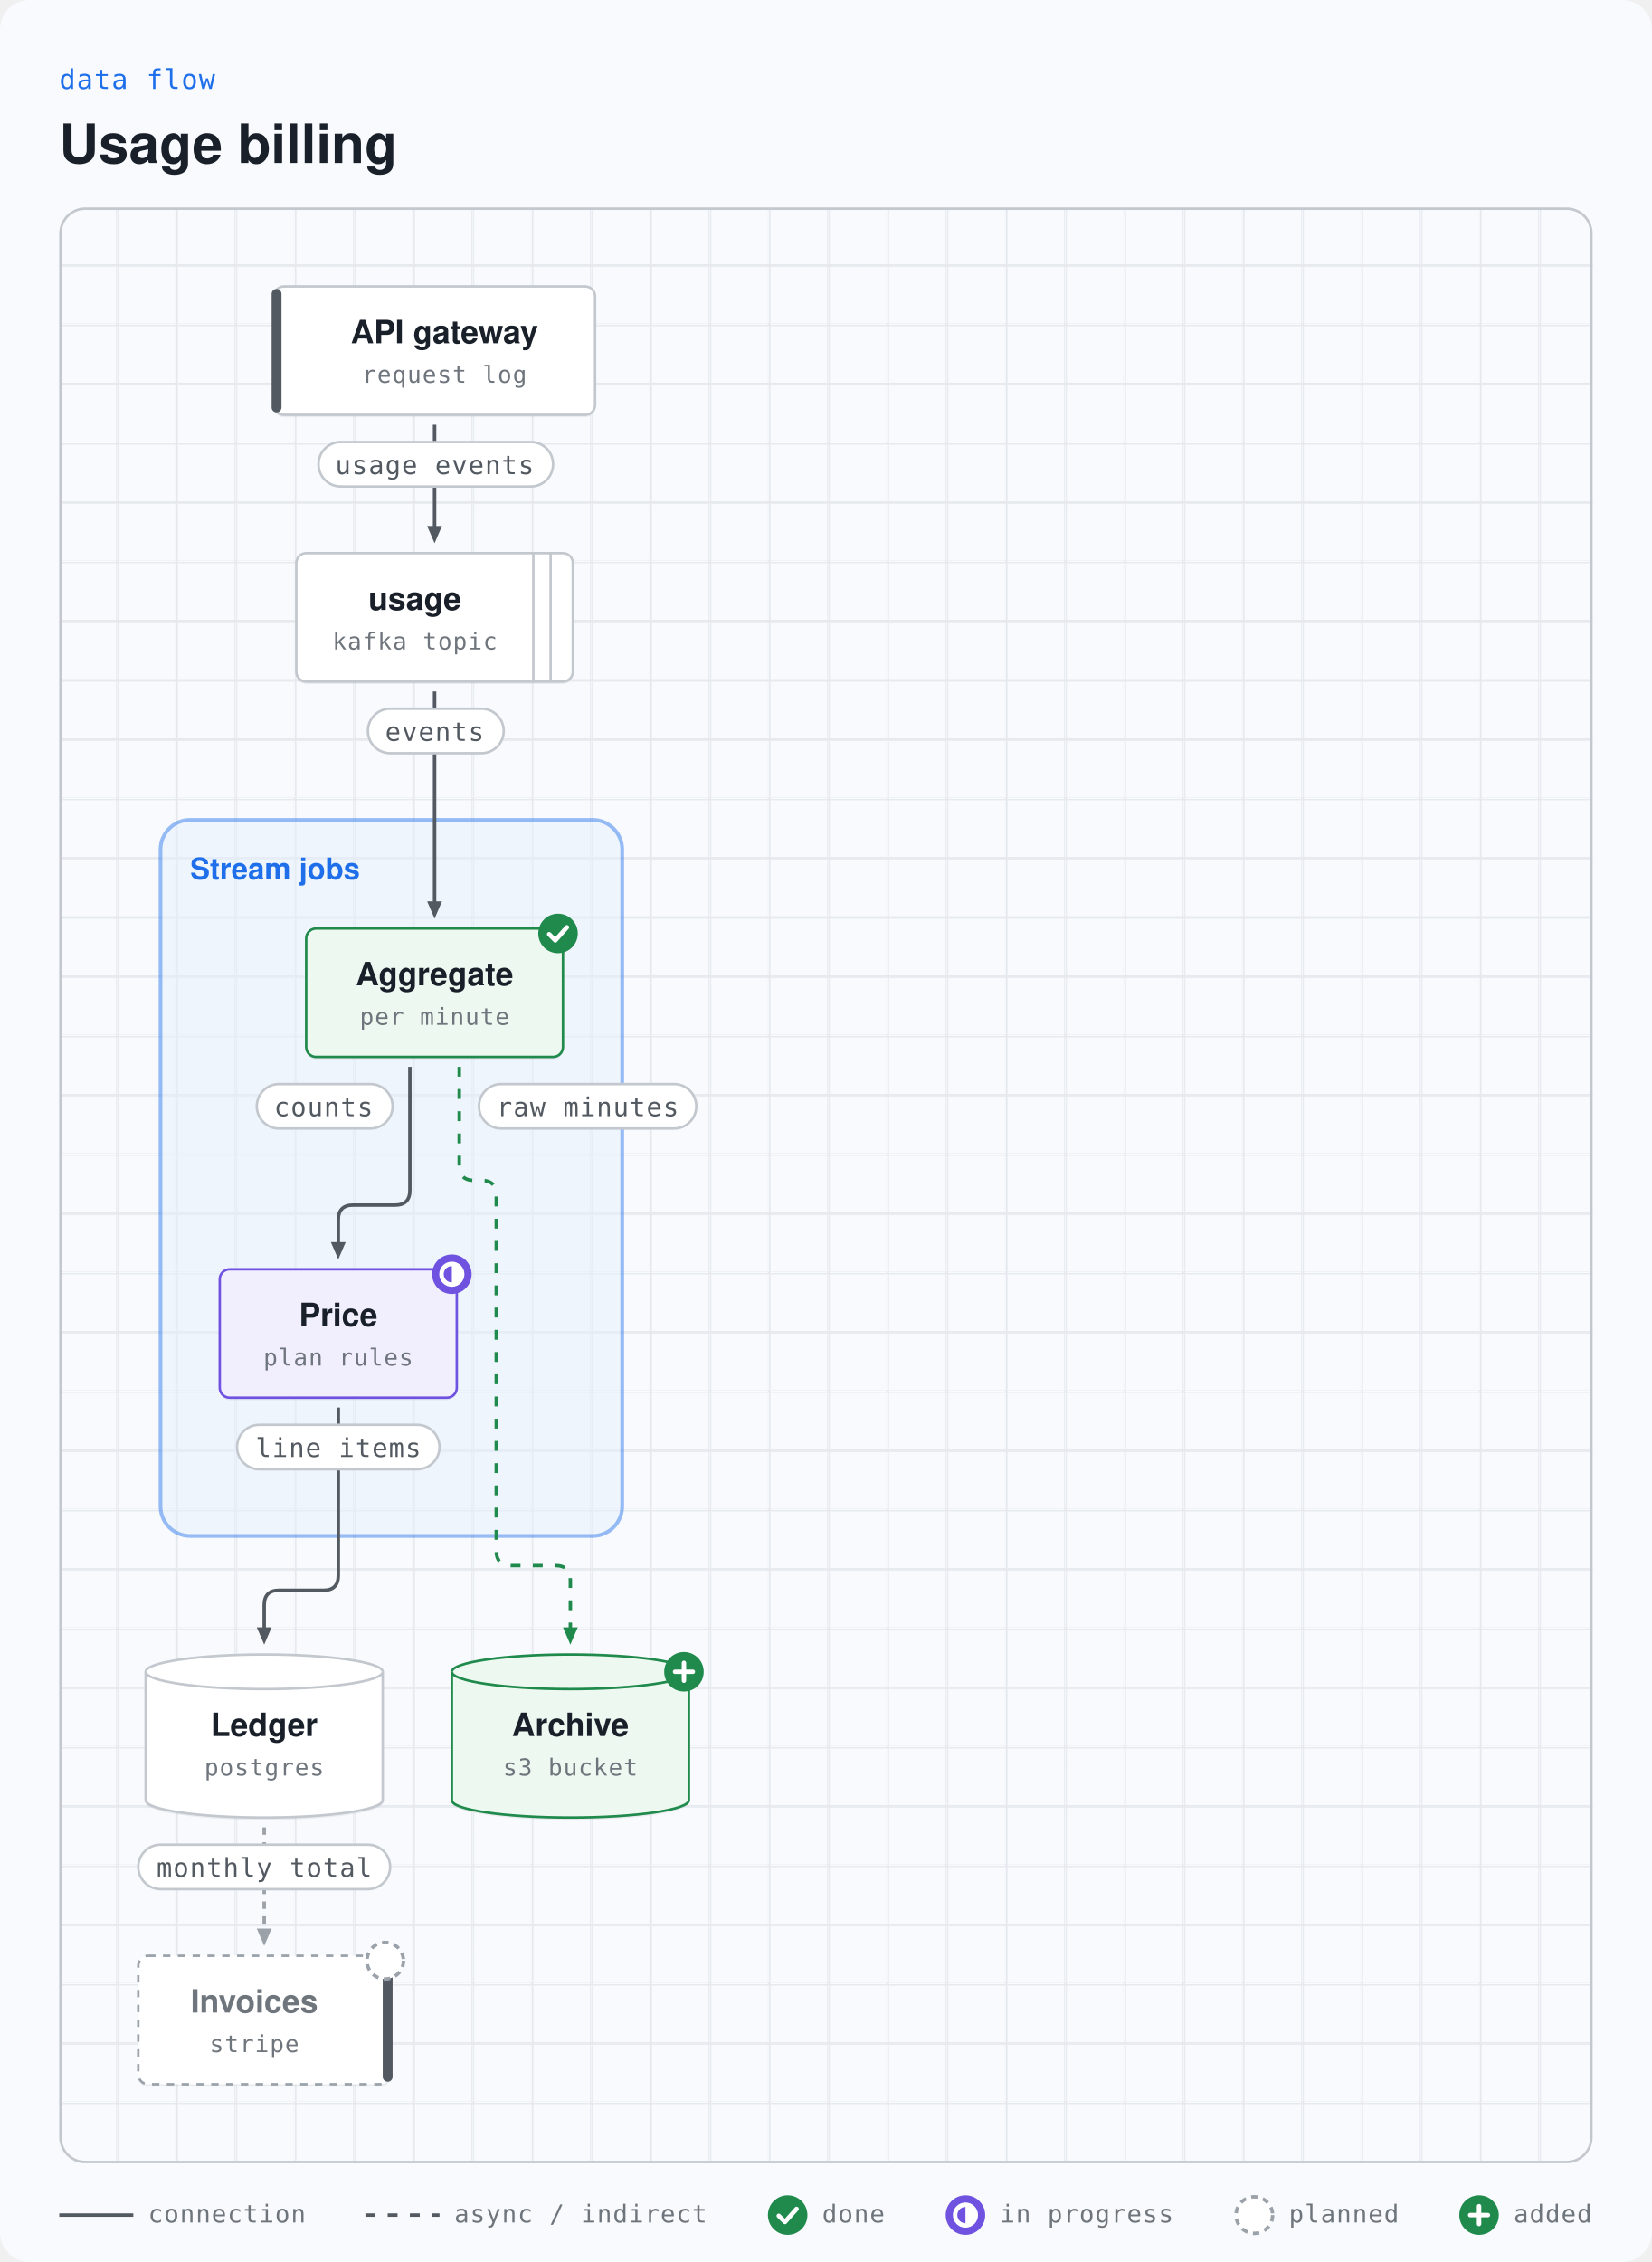
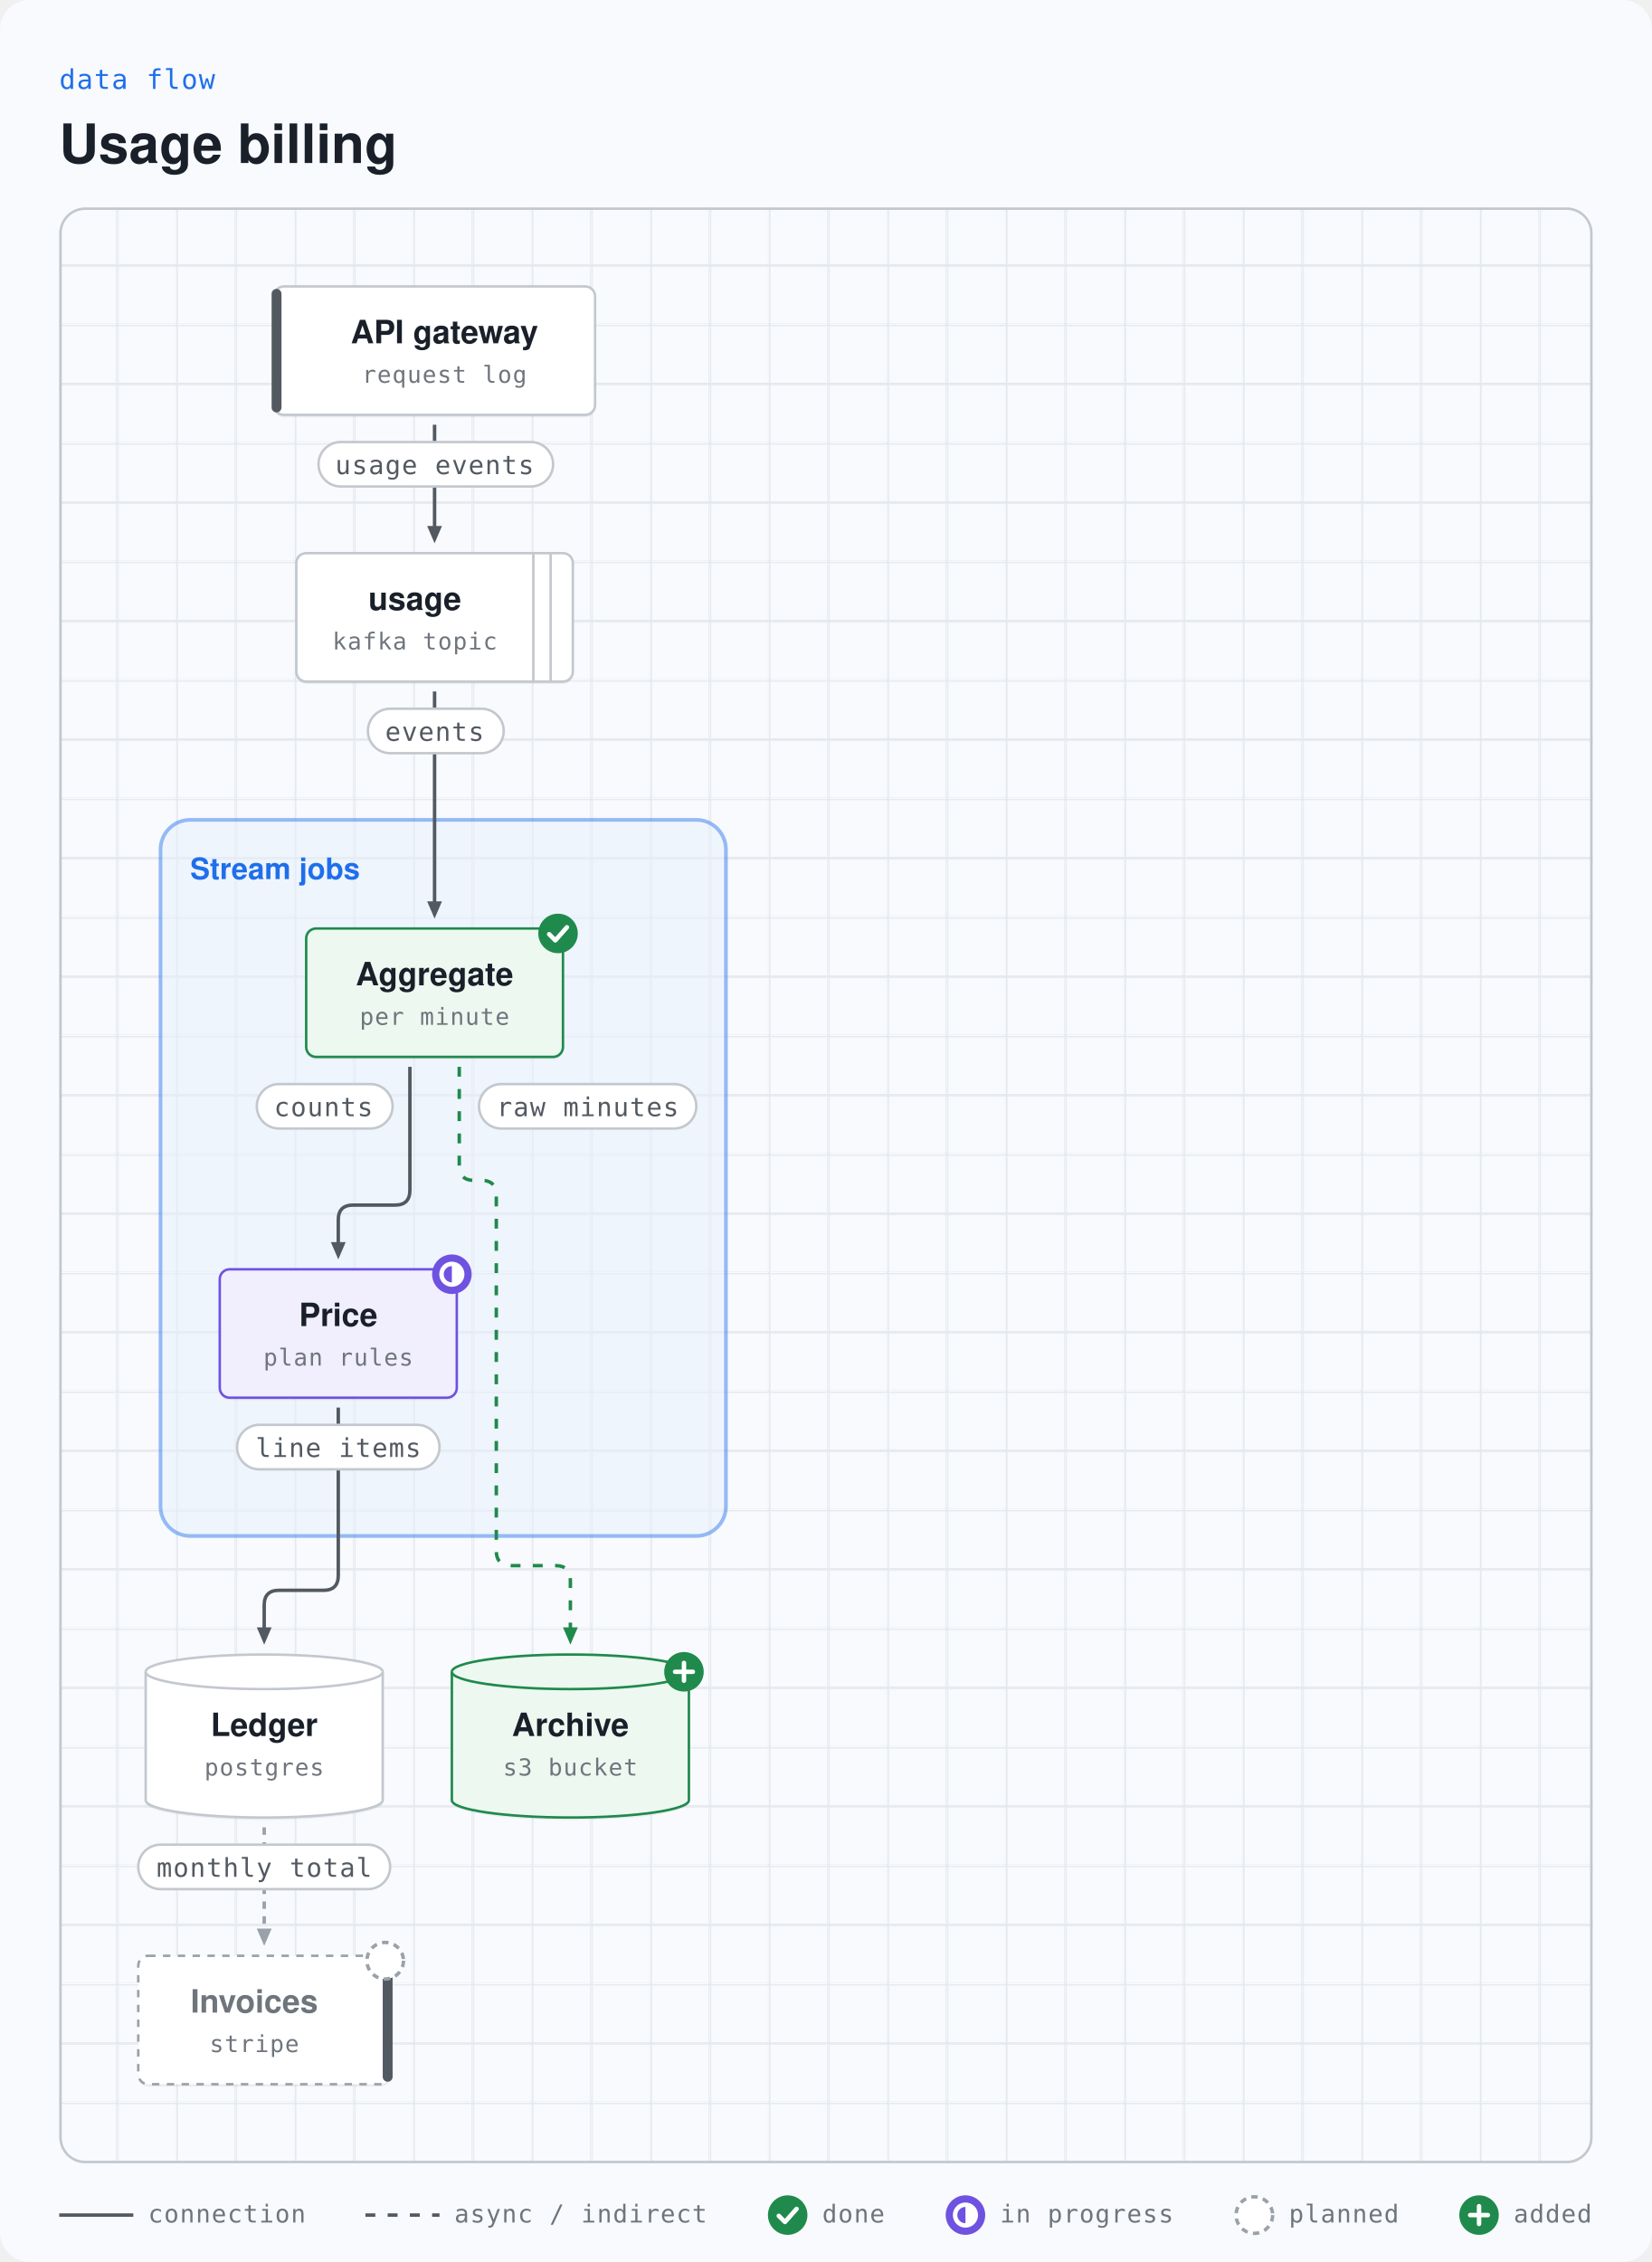
<svg xmlns="http://www.w3.org/2000/svg" width="669" height="916" viewBox="0 0 669 916" role="img" aria-label="Usage billing">
  <style>text{font-family:Geist,ui-sans-serif,system-ui,-apple-system,"Segoe UI",Helvetica,Arial,sans-serif;fill:#192029}.mo{font-family:"JetBrains Mono",ui-monospace,"SF Mono",Menlo,Consolas,monospace;letter-spacing:.04em}.pg{fill:#f8fafd}.gr{fill:none;stroke:#e5e8ed}.cv{fill:none;stroke:#c3c8ce}.kk{font-size:11px;fill:#1f6feb}.t{font-size:22px;font-weight:700}.lg{font-size:10px;fill:#6f757c}.g{fill:#e6f0fd;fill-opacity:.5;stroke:#1f6feb;stroke-opacity:.45;stroke-width:1.5}.gv{fill:#fbeadc;fill-opacity:.5;stroke:#dd7b2b;stroke-opacity:1}.gn{fill:none;stroke-dasharray:5 4}.gl{font-size:12px;font-weight:600;fill:#1f6feb}.glv{fill:#a64b00}.gp{fill:none}.sh{fill:#192029;fill-opacity:.06}.ti{fill:#fff;stroke:#c3c8ce}.td{fill:#1a2028;stroke:#1a2028}.x{stroke-dasharray:4 3}.ic{fill:none;stroke:#323841;stroke-width:1.5;stroke-linecap:round;stroke-linejoin:round}.nm{font-size:13px;font-weight:600;text-anchor:middle}.ro{font-size:9.5px;fill:#6f757c;text-anchor:middle}.vl{fill:#f8fafd;fill-opacity:.78}.cd{fill:#fff;stroke:#c3c8ce}.e{fill:none;stroke:#535961;stroke-width:1.4}.em{stroke:#1f6feb;stroke-width:1.6}.d{stroke-dasharray:4 5}.a{fill:#535961}.am{fill:#1f6feb}.el{font-size:10.5px;fill:#535961;text-anchor:middle;paint-order:stroke;stroke:#f8fafd;stroke-width:4px;stroke-linejoin:round}.lm{fill:#1f6feb}.ls{text-anchor:start}.ll{stroke:#c3c8ce;stroke-dasharray:3 4}.k{fill:none;stroke:#fff;stroke-width:1.8;stroke-linecap:round;stroke-linejoin:round}.kf{fill:#fff}.bq{fill:#fff;stroke:#c3c8ce;stroke-width:1.4}.bp{fill:#fff;stroke:#9aa1a9;stroke-width:1.4;stroke-dasharray:2.6 2.2}.ti.s1,.ti.s4,.cd.s1,.cd.s4,.e.s1,.e.s4,.g.s1,.g.s4{stroke:#1f8a4c;stroke-opacity:1}.cd.s1,.cd.s4{fill:#edf8f1}.a.s1,.a.s4,.b.s1,.b.s4{fill:#1f8a4c}.ti.s2,.cd.s2,.e.s2,.g.s2{stroke:#6f52e0;stroke-opacity:1}.cd.s2{fill:#f1eefe}.a.s2,.b.s2{fill:#6f52e0}.ti.s3,.cd.s3,.e.s3,.g.s3{stroke:#9aa1a9;stroke-opacity:1;stroke-dasharray:3 3}.a.s3{fill:#9aa1a9}.ti.s5,.cd.s5,.e.s5,.g.s5{stroke:#b06d08;stroke-opacity:1}.cd.s5{fill:#fdf4e3}.a.s5,.b.s5{fill:#b06d08}.ti.s6,.cd.s6,.e.s6,.g.s6{stroke:#cc3340;stroke-opacity:1}.cd.s6{fill:#fdeeee}.a.s6,.b.s6{fill:#cc3340}.ti.s1,.ti.s2,.ti.s4,.ti.s5,.ti.s6{stroke-width:1.5}.p3{fill:#6f757c}.p6{fill:#6f757c;text-decoration:line-through}.oa{stroke-dasharray:none}@media(prefers-color-scheme:dark){text{fill:#e8ebf1}.pg{fill:#0e1217}.gr{stroke:#1b2025}.cv{stroke:#3c434c}.kk,.gl{fill:#569fff}.lg,.ro,.p3,.p6{fill:#8a9098}.g{fill:#1a2a3f;fill-opacity:.35;stroke:#569fff;stroke-opacity:.5}.gv{fill:#2f2115;fill-opacity:.4;stroke:#e0843e;stroke-opacity:1}.gn{fill:none}.glv{fill:#f2a26a}.gp{fill:#fff}.vl{fill:#0e1217}.cd{fill:#161b21;stroke:#3c434c}.e{stroke:#a0a5ac}.em{stroke:#569fff}.a{fill:#a0a5ac}.am{fill:#569fff}.el{fill:#a0a5ac;stroke:#0e1217}.lm{fill:#569fff}.ll{stroke:#3c434c}.k{stroke:#0e1217}.kf{fill:#0e1217}.bq{fill:#161b21;stroke:#3c434c}.bp{fill:#161b21;stroke:#6c737c}.ti.s1,.ti.s4,.cd.s1,.cd.s4,.e.s1,.e.s4,.g.s1,.g.s4{stroke:#4cc27a}.cd.s1,.cd.s4{fill:#13281c}.a.s1,.a.s4,.b.s1,.b.s4{fill:#4cc27a}.ti.s2,.cd.s2,.e.s2,.g.s2{stroke:#a48cff}.cd.s2{fill:#211a3d}.a.s2,.b.s2{fill:#a48cff}.ti.s3,.cd.s3,.e.s3,.g.s3{stroke:#6c737c}.a.s3{fill:#6c737c}.ti.s5,.cd.s5,.e.s5,.g.s5{stroke:#dba13a}.cd.s5{fill:#2b2212}.a.s5,.b.s5{fill:#dba13a}.ti.s6,.cd.s6,.e.s6,.g.s6{stroke:#f0626c}.cd.s6{fill:#2e1618}.a.s6,.b.s6{fill:#f0626c}}.tk{fill:none;stroke:#535961;stroke-width:4;stroke-linecap:round}.pl{fill:#fff;stroke:#c3c8ce}.el.ip{stroke-width:0}@media(prefers-color-scheme:dark){.tk{stroke:#a0a5ac}.pl{fill:#161b21;stroke:#3c434c}}</style>
  <defs>
    <pattern id="gr" width="24" height="24" patternUnits="userSpaceOnUse" x="23" y="83">
      <path class="gr" d="M24 .5H.5V24" />
    </pattern>
    <g id="b1">
      <circle r="8" class="b s1" />
      <path class="k" d="M-3.6 .3l2.5 2.5 4.7-5.3" />
    </g>
    <g id="b2">
      <circle r="8" class="b s2" />
      <circle r="4.2" class="k" />
      <path class="kf" d="M0-4.2a4.2 4.2 0 0 1 0 8.4z" />
    </g>
    <g id="b3">
      <circle r="7.4" class="bp" />
    </g>
    <g id="b4">
      <circle r="8" class="b s4" />
      <path class="k" d="M-3.6 0h7.2M0-3.6v7.2" />
    </g>
  </defs>
  <rect class="pg" width="669" height="916" rx="12" />
  <text class="kk mo" x="24" y="36">data flow</text>
  <text class="t" x="24" y="66">Usage billing</text>
  <rect fill="url(#gr)" x="24" y="84" width="621" height="792" rx="10" />
  <rect class="cv" x="24.5" y="84.5" width="620" height="791" rx="10" />
  <g data-k="group" data-id="stream" data-s="">
-     <rect class="g" x="65" y="332" width="187" height="290" rx="12" />
+     <rect class="g" x="65" y="332" width="229" height="290" rx="12" />
  </g>
  <g data-k="edge" data-i="0" data-from="meter" data-to="kafka" data-s="">
    <path class="e rt" d="M176 172L176 215" />
    <path class="a" d="M176 220L173 213L179 213z" />
  </g>
  <g data-k="edge" data-i="1" data-from="kafka" data-to="agg" data-s="">
    <path class="e rt" d="M176 280L176 367" />
    <path class="a" d="M176 372L173 365L179 365z" />
  </g>
  <g data-k="edge" data-i="2" data-from="agg" data-to="price" data-s="">
    <path class="e rt" d="M166 432L166 482Q166 488 160 488L143 488Q137 488 137 494L137 505" />
    <path class="a" d="M137 510L134 503L140 503z" />
  </g>
  <g data-k="edge" data-i="3" data-from="agg" data-to="s3" data-s="add">
    <path class="e d s4 rt" d="M186 432L186 472Q186 478 192 478L195 478Q201 478 201 484L201 628Q201 634 207 634L225 634Q231 634 231 640L231 661" />
    <path class="a s4" d="M231 666L228 659L234 659z" />
  </g>
  <g data-k="edge" data-i="4" data-from="price" data-to="ledger" data-s="">
    <path class="e rt" d="M137 570L137 638Q137 644 131 644L113 644Q107 644 107 650L107 661" />
    <path class="a" d="M107 666L104 659L110 659z" />
  </g>
  <g data-k="edge" data-i="5" data-from="ledger" data-to="inv" data-s="plan">
    <path class="e s3 rt" d="M107 740L107 783" />
    <path class="a s3" d="M107 788L104 781L110 781z" />
  </g>
  <g data-k="node" data-id="meter" data-s="">
    <rect class="sh" x="111" y="117" width="130" height="52" rx="4" />
    <rect class="cd" x="111" y="116" width="130" height="52" rx="4" />
    <path class="tk" d="M112 119v46" />
    <text class="nm" x="180" y="139">API gateway</text>
    <text class="ro mo" x="180" y="155">request log</text>
  </g>
  <g data-k="group" data-id="stream" data-s="">
    <text class="gl" x="77" y="356">Stream jobs</text>
  </g>
  <g data-k="node" data-id="agg" data-s="done">
    <rect class="sh" x="124" y="377" width="104" height="52" rx="4" />
    <rect class="cd s1" x="124" y="376" width="104" height="52" rx="4" />
    <text class="nm" x="176" y="399">Aggregate</text>
    <text class="ro mo" x="176" y="415">per minute</text>
    <use href="#b1" x="226" y="378" />
  </g>
  <g data-k="node" data-id="price" data-s="wip">
    <rect class="sh" x="89" y="515" width="96" height="52" rx="4" />
    <rect class="cd s2" x="89" y="514" width="96" height="52" rx="4" />
    <text class="nm" x="137" y="537">Price</text>
    <text class="ro mo" x="137" y="553">plan rules</text>
    <use href="#b2" x="183" y="516" />
  </g>
  <g data-k="node" data-id="kafka" data-s="">
    <rect class="sh" x="120" y="225" width="112" height="52" rx="4" />
    <rect class="cd" x="120" y="224" width="112" height="52" rx="4" />
    <path class="cd" d="M216 224v52M223 224v52" />
    <text class="nm" x="168" y="247">usage</text>
    <text class="ro mo" x="168" y="263">kafka topic</text>
  </g>
  <g data-k="node" data-id="ledger" data-s="">
    <path class="sh" transform="translate(0 1)" d="M59 677A48 7 0 0 1 155 677V729A48 7 0 0 1 59 729z" />
    <path class="cd" d="M59 677A48 7 0 0 1 155 677V729A48 7 0 0 1 59 729z" />
    <path class="cd" d="M59 677A48 7 0 0 0 155 677" />
    <text class="nm" x="107" y="703">Ledger</text>
    <text class="ro mo" x="107" y="719">postgres</text>
  </g>
  <g data-k="node" data-id="s3" data-s="add">
    <path class="sh" transform="translate(0 1)" d="M183 677A48 7 0 0 1 279 677V729A48 7 0 0 1 183 729z" />
    <path class="cd s4" d="M183 677A48 7 0 0 1 279 677V729A48 7 0 0 1 183 729z" />
    <path class="cd s4" d="M183 677A48 7 0 0 0 279 677" />
    <text class="nm" x="231" y="703">Archive</text>
    <text class="ro mo" x="231" y="719">s3 bucket</text>
    <use href="#b4" x="277" y="677" />
  </g>
  <g data-k="node" data-id="inv" data-s="plan">
    <rect class="sh" x="56" y="793" width="102" height="52" rx="4" />
    <rect class="cd s3" x="56" y="792" width="102" height="52" rx="4" />
    <path class="tk" d="M157 795v46" />
    <text class="nm p3" x="103" y="815">Invoices</text>
    <text class="ro mo" x="103" y="831">stripe</text>
    <use href="#b3" x="156" y="794" />
  </g>
  <g data-k="edge" data-i="0" data-from="meter" data-to="kafka" data-s="">
    <rect class="pl" x="129" y="179" width="95" height="18" rx="9" />
    <text class="el ip mo" x="176" y="192">usage events</text>
  </g>
  <g data-k="edge" data-i="1" data-from="kafka" data-to="agg" data-s="">
    <rect class="pl" x="149" y="287" width="55" height="18" rx="9" />
    <text class="el ip mo" x="176" y="300">events</text>
  </g>
  <g data-k="edge" data-i="2" data-from="agg" data-to="price" data-s="">
    <rect class="pl" x="104" y="439" width="55" height="18" rx="9" />
    <text class="el ip mo" x="131" y="452">counts</text>
  </g>
  <g data-k="edge" data-i="3" data-from="agg" data-to="s3" data-s="add">
    <rect class="pl" x="194" y="439" width="88" height="18" rx="9" />
    <text class="el ip mo" x="238" y="452">raw minutes</text>
  </g>
  <g data-k="edge" data-i="4" data-from="price" data-to="ledger" data-s="">
    <rect class="pl" x="96" y="577" width="82" height="18" rx="9" />
    <text class="el ip mo" x="137" y="590">line items</text>
  </g>
  <g data-k="edge" data-i="5" data-from="ledger" data-to="inv" data-s="plan">
    <rect class="pl" x="56" y="747" width="102" height="18" rx="9" />
    <text class="el ip mo" x="107" y="760">monthly total</text>
  </g>
  <path class="e" d="M24 897h30" />
  <text class="lg mo" x="60" y="900">connection</text>
  <path class="e d" d="M148 897h30" />
  <text class="lg mo" x="184" y="900">async / indirect</text>
  <use href="#b1" x="319" y="897" />
  <text class="lg mo" x="333" y="900">done</text>
  <use href="#b2" x="391" y="897" />
  <text class="lg mo" x="405" y="900">in progress</text>
  <use href="#b3" x="508" y="897" />
  <text class="lg mo" x="522" y="900">planned</text>
  <use href="#b4" x="599" y="897" />
  <text class="lg mo" x="613" y="900">added</text>
</svg>
